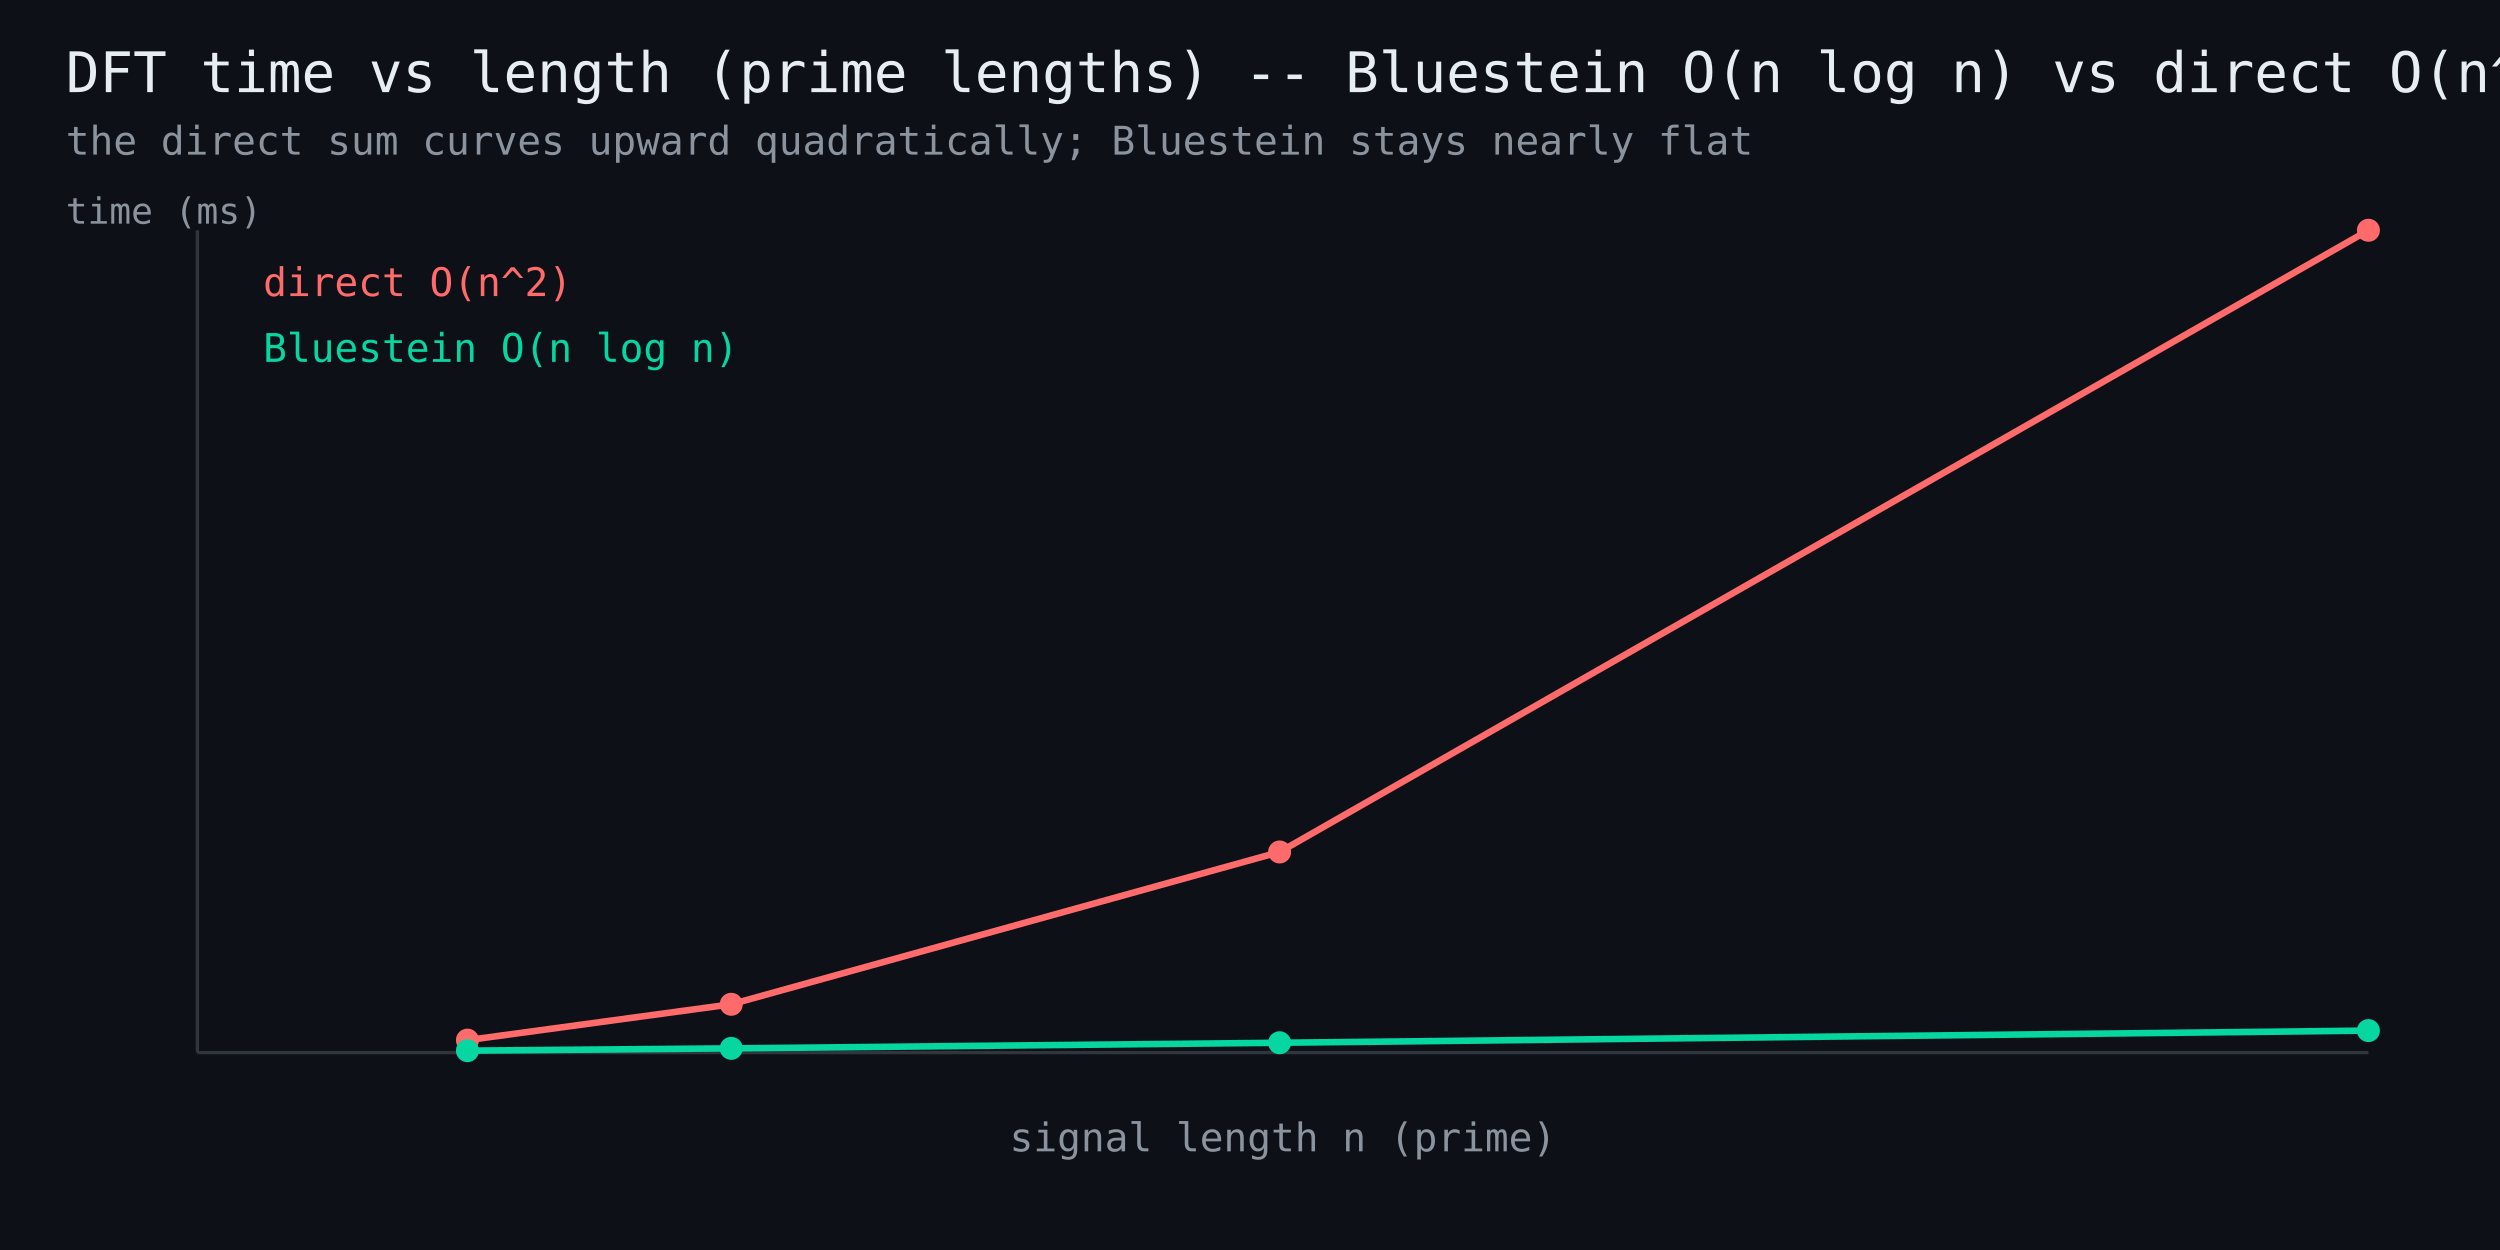
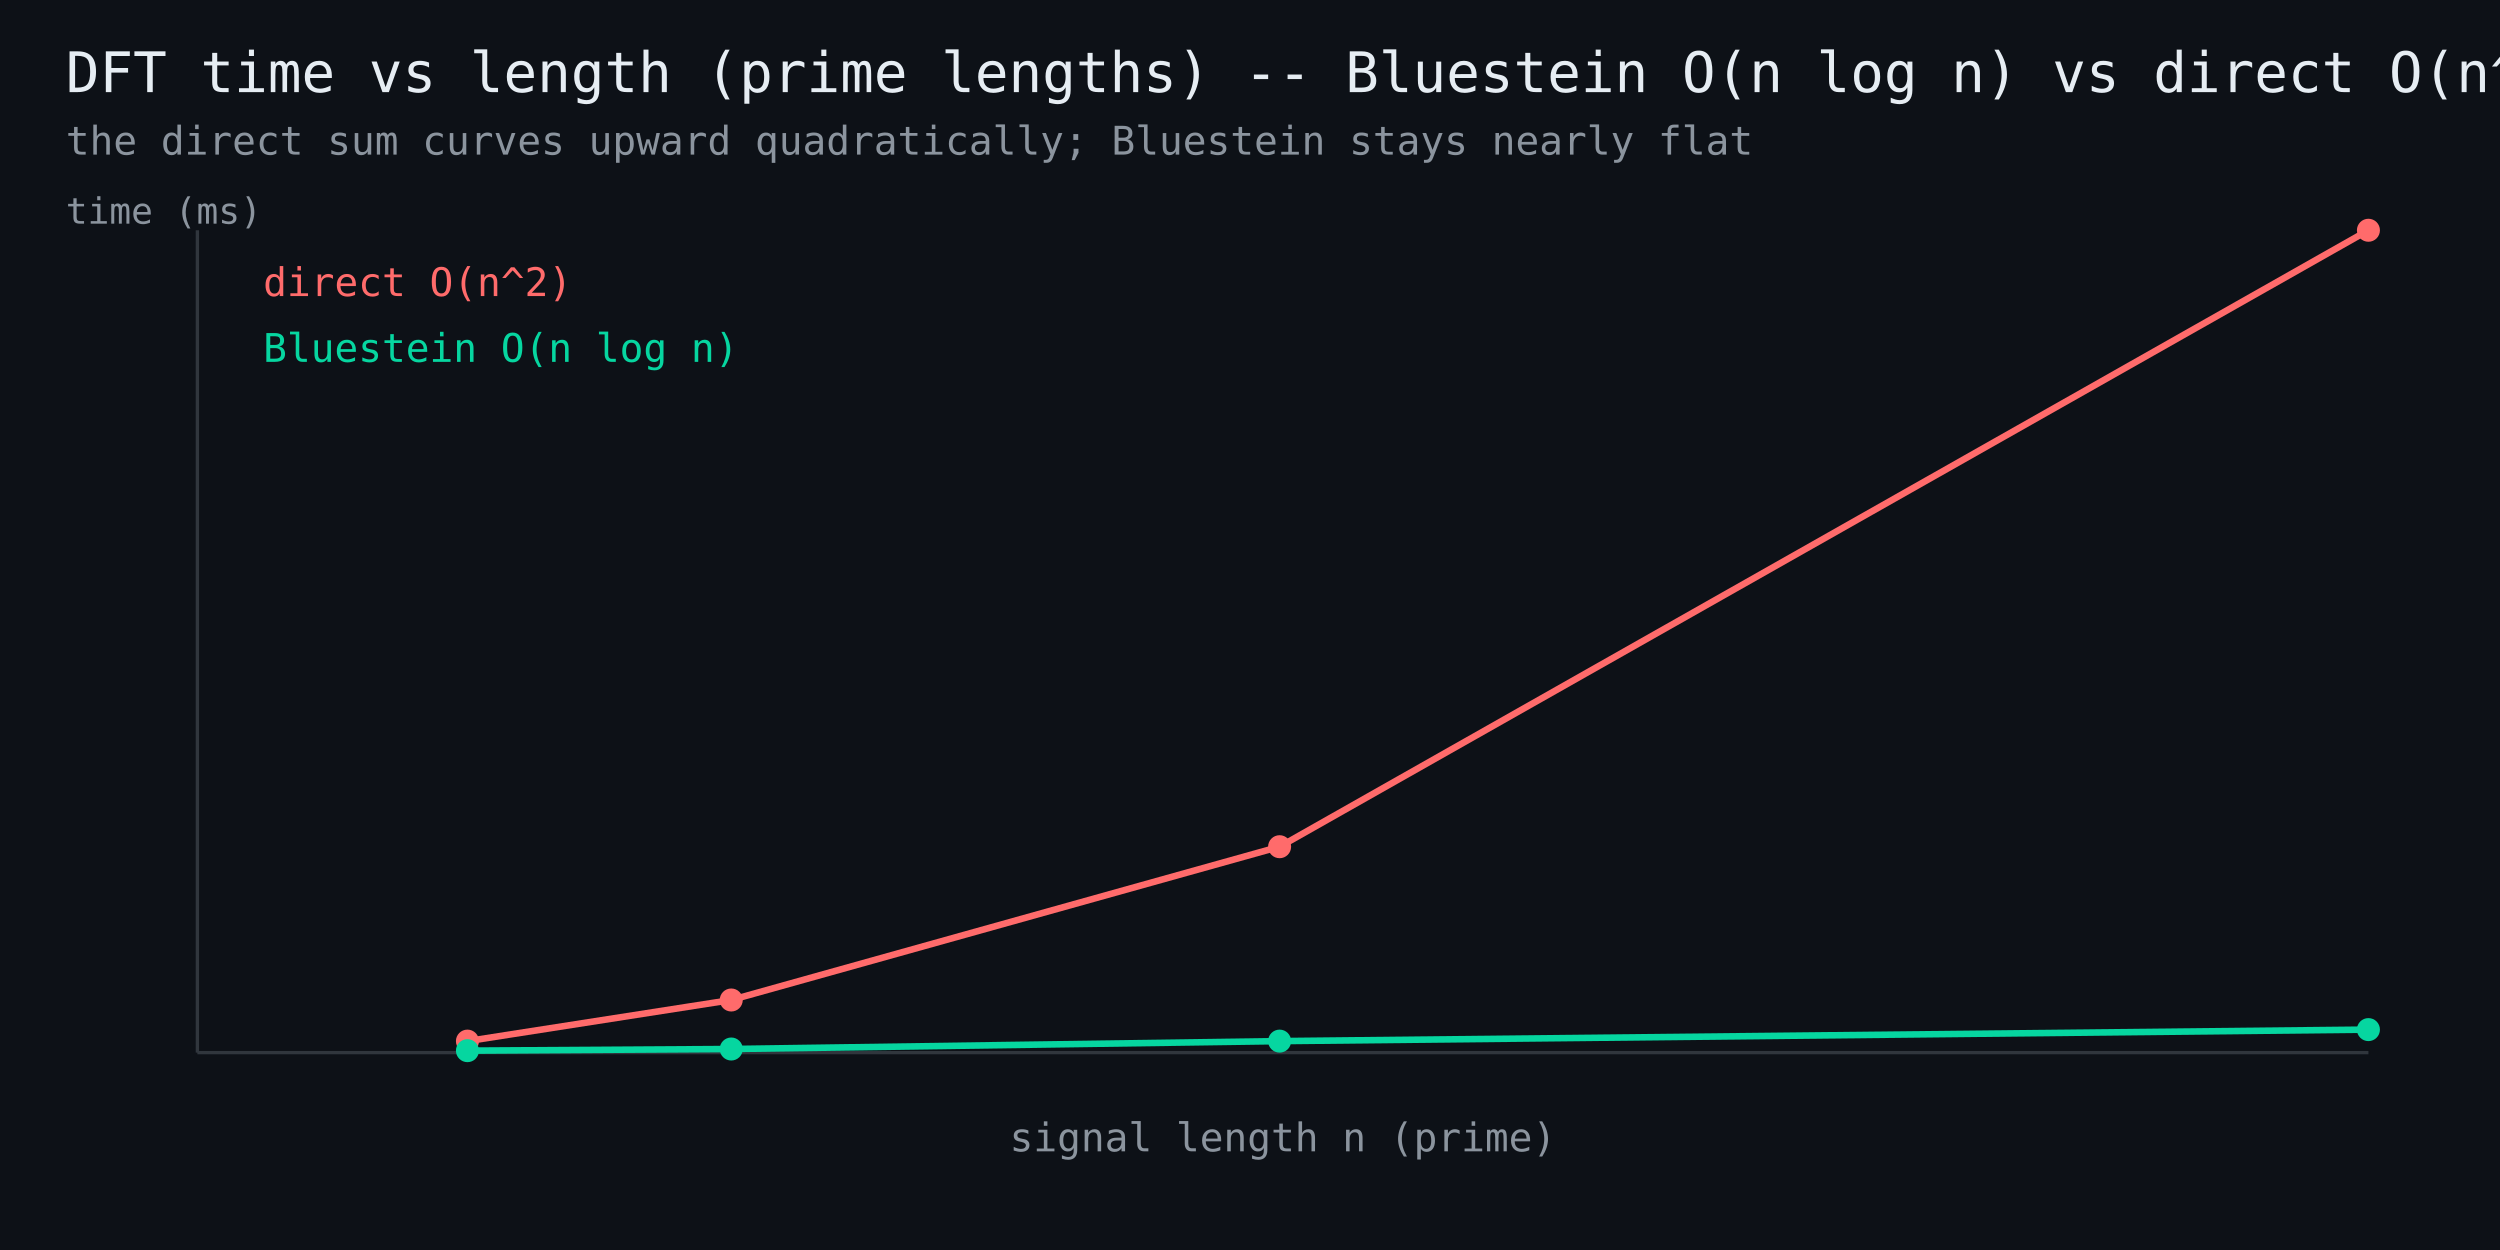
<svg xmlns="http://www.w3.org/2000/svg" width="760" height="380" viewBox="0 0 760 380" font-family="monospace">
  <rect width="760" height="380" fill="#0d1117" />
  <text x="20" y="28" fill="#e6edf3" font-size="17">DFT time vs length (prime lengths) -- Bluestein O(n log n) vs direct O(n^2)</text>
  <text x="20" y="47" fill="#8b949e" font-size="12">the direct sum curves upward quadratically; Bluestein stays nearly flat</text>
  <line x1="60" y1="320" x2="720" y2="320" stroke="#30363d" stroke-width="1" />
  <line x1="60" y1="320" x2="60" y2="70" stroke="#30363d" stroke-width="1" />
-   <polyline points="142.1,316.2 222.3,305.3 389.0,259.0 720.0,70.0" fill="none" stroke="#ff6b6b" stroke-width="2" />
-   <circle cx="142.1" cy="316.2" r="3.5" fill="#ff6b6b" />
-   <circle cx="222.3" cy="305.3" r="3.5" fill="#ff6b6b" />
-   <circle cx="389.0" cy="259.0" r="3.5" fill="#ff6b6b" />
+   <polyline points="142.1,316.5 222.3,304.0 389.0,257.4 720.0,70.0" fill="none" stroke="#ff6b6b" stroke-width="2" />
+   <circle cx="142.1" cy="316.5" r="3.5" fill="#ff6b6b" />
+   <circle cx="222.3" cy="304.0" r="3.5" fill="#ff6b6b" />
+   <circle cx="389.0" cy="257.4" r="3.5" fill="#ff6b6b" />
  <circle cx="720.0" cy="70.0" r="3.5" fill="#ff6b6b" />
  <text x="80" y="90" fill="#ff6b6b" font-size="12">direct O(n^2)</text>
-   <polyline points="142.1,319.4 222.3,318.7 389.0,317.0 720.0,313.3" fill="none" stroke="#06d6a0" stroke-width="2" />
+   <polyline points="142.1,319.4 222.3,318.9 389.0,316.5 720.0,313.0" fill="none" stroke="#06d6a0" stroke-width="2" />
  <circle cx="142.1" cy="319.4" r="3.5" fill="#06d6a0" />
-   <circle cx="222.3" cy="318.7" r="3.5" fill="#06d6a0" />
-   <circle cx="389.0" cy="317.0" r="3.5" fill="#06d6a0" />
-   <circle cx="720.0" cy="313.3" r="3.5" fill="#06d6a0" />
+   <circle cx="222.3" cy="318.9" r="3.5" fill="#06d6a0" />
+   <circle cx="389.0" cy="316.5" r="3.5" fill="#06d6a0" />
+   <circle cx="720.0" cy="313.0" r="3.5" fill="#06d6a0" />
  <text x="80" y="110" fill="#06d6a0" font-size="12">Bluestein O(n log n)</text>
  <text x="390" y="350" fill="#8b949e" font-size="12" text-anchor="middle">signal length n (prime)</text>
  <text x="20" y="68" fill="#8b949e" font-size="11">time (ms)</text>
</svg>
